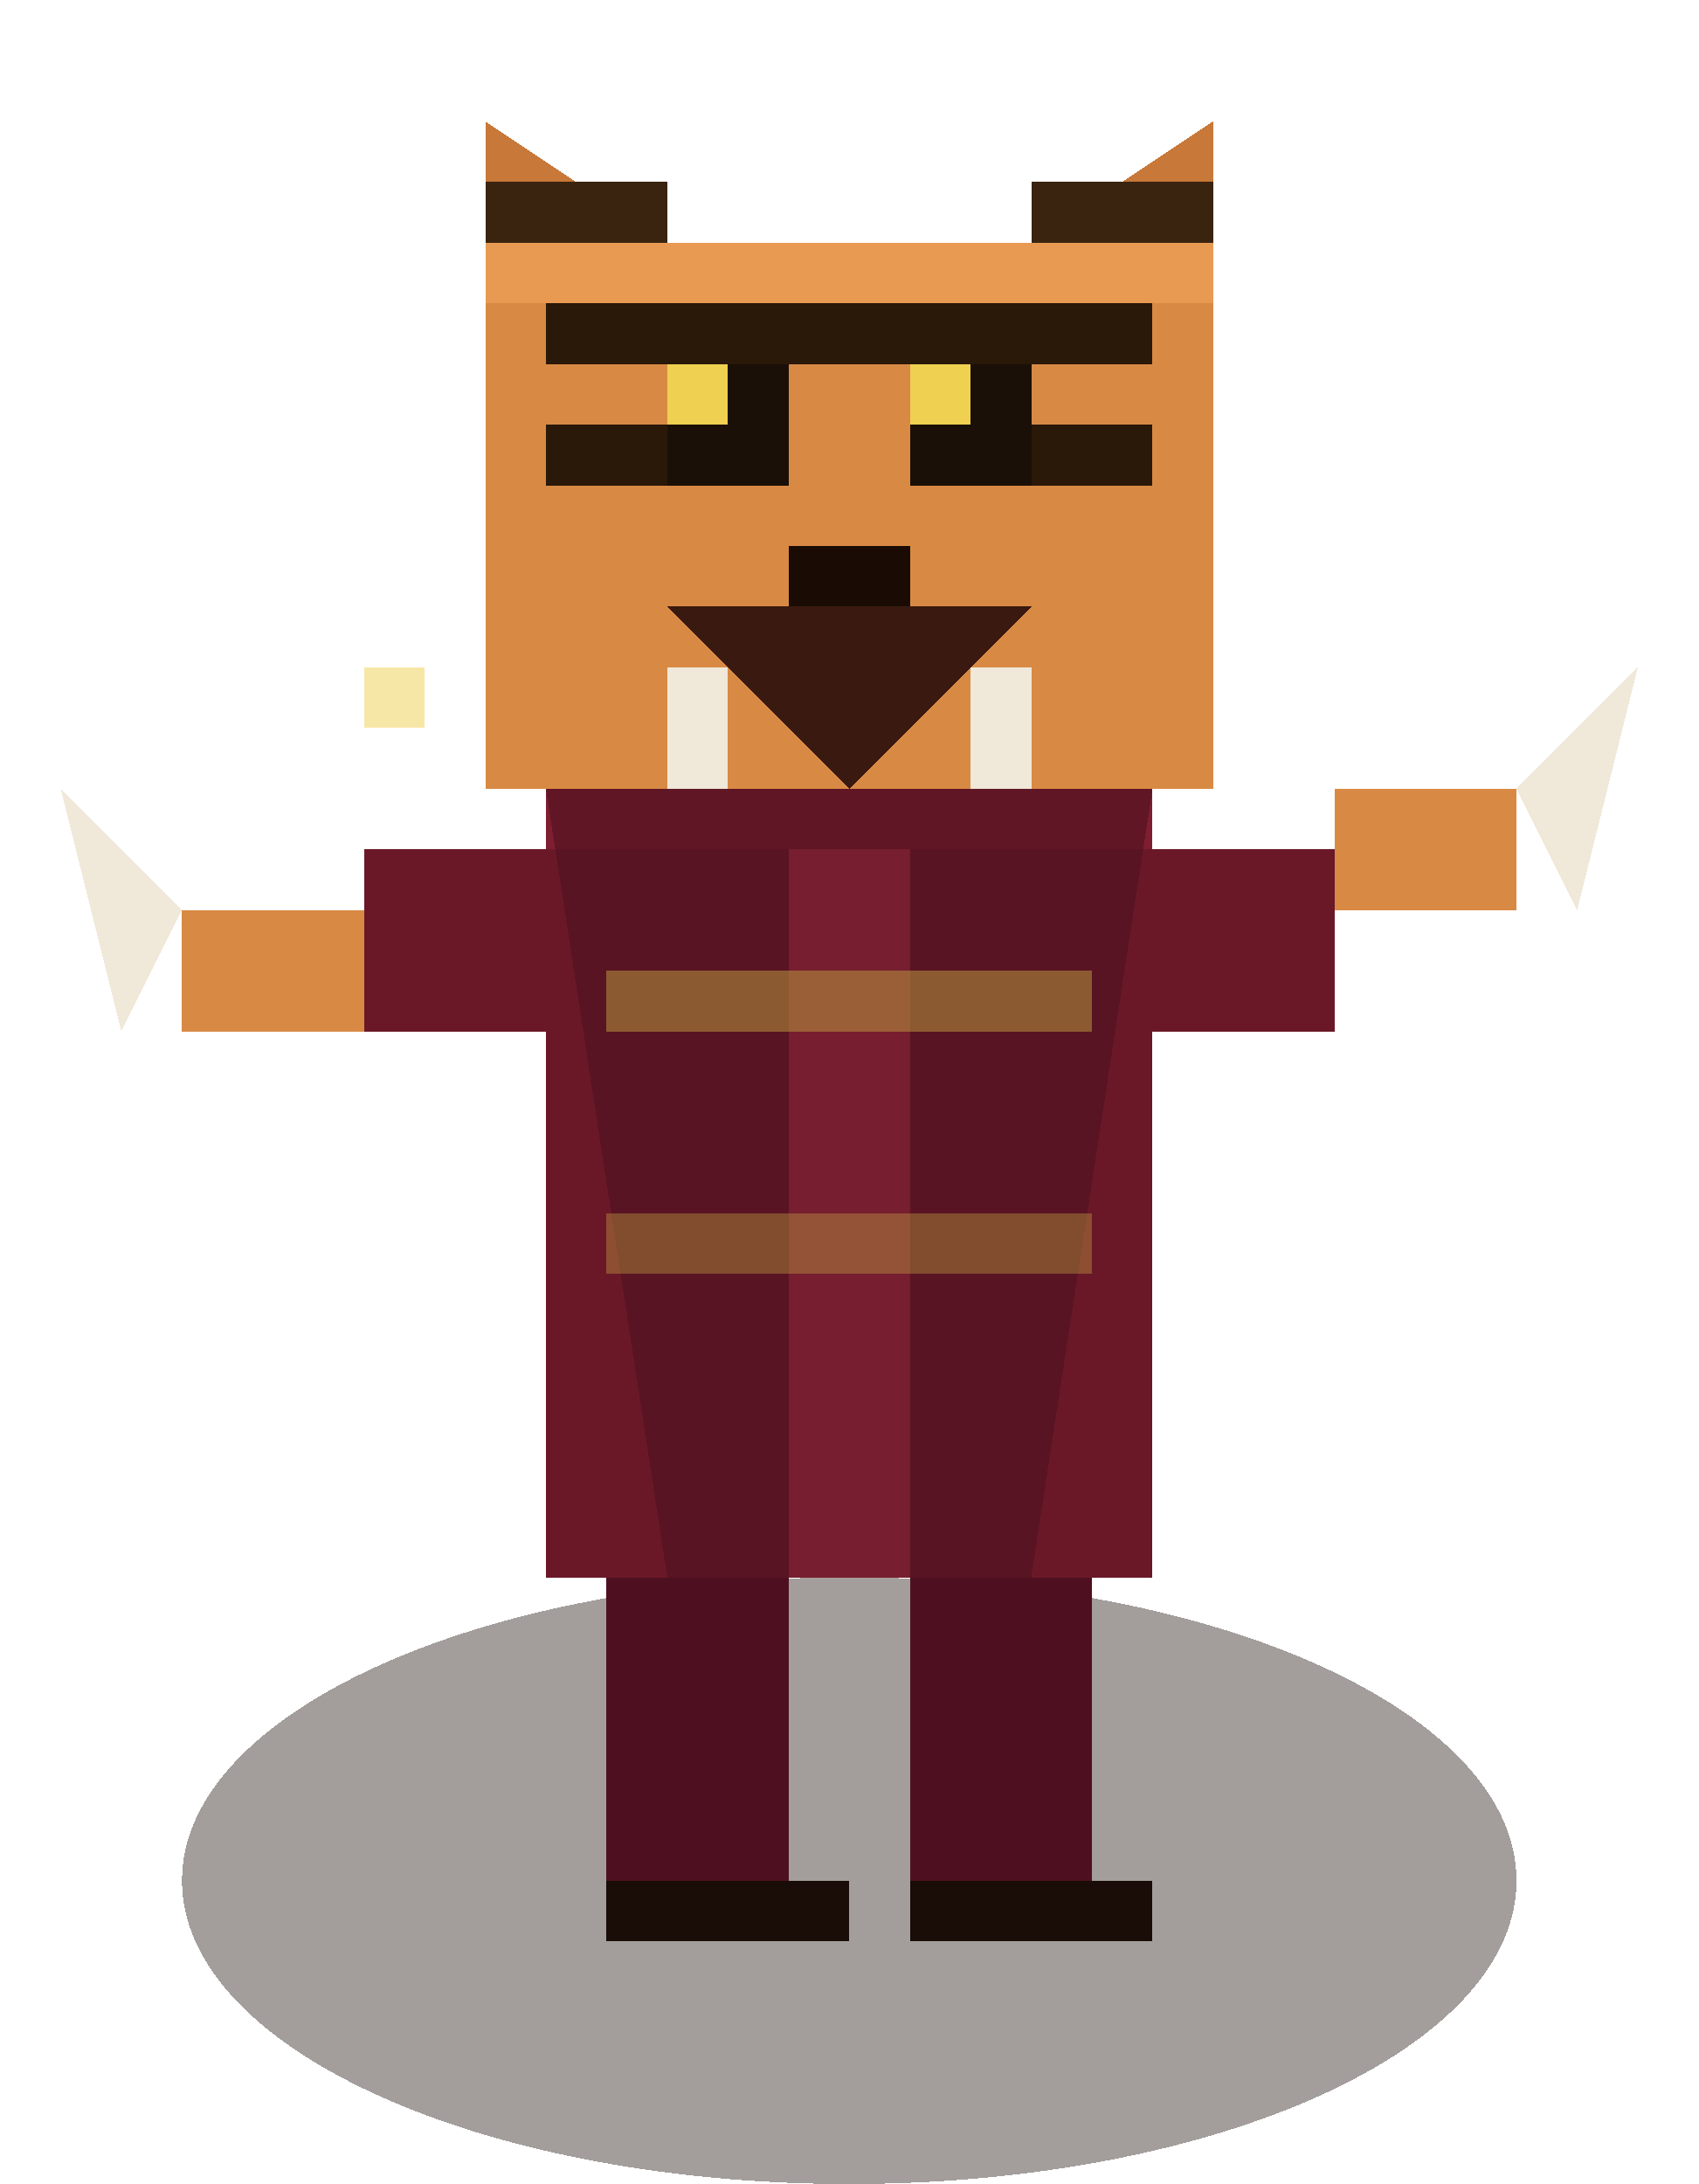
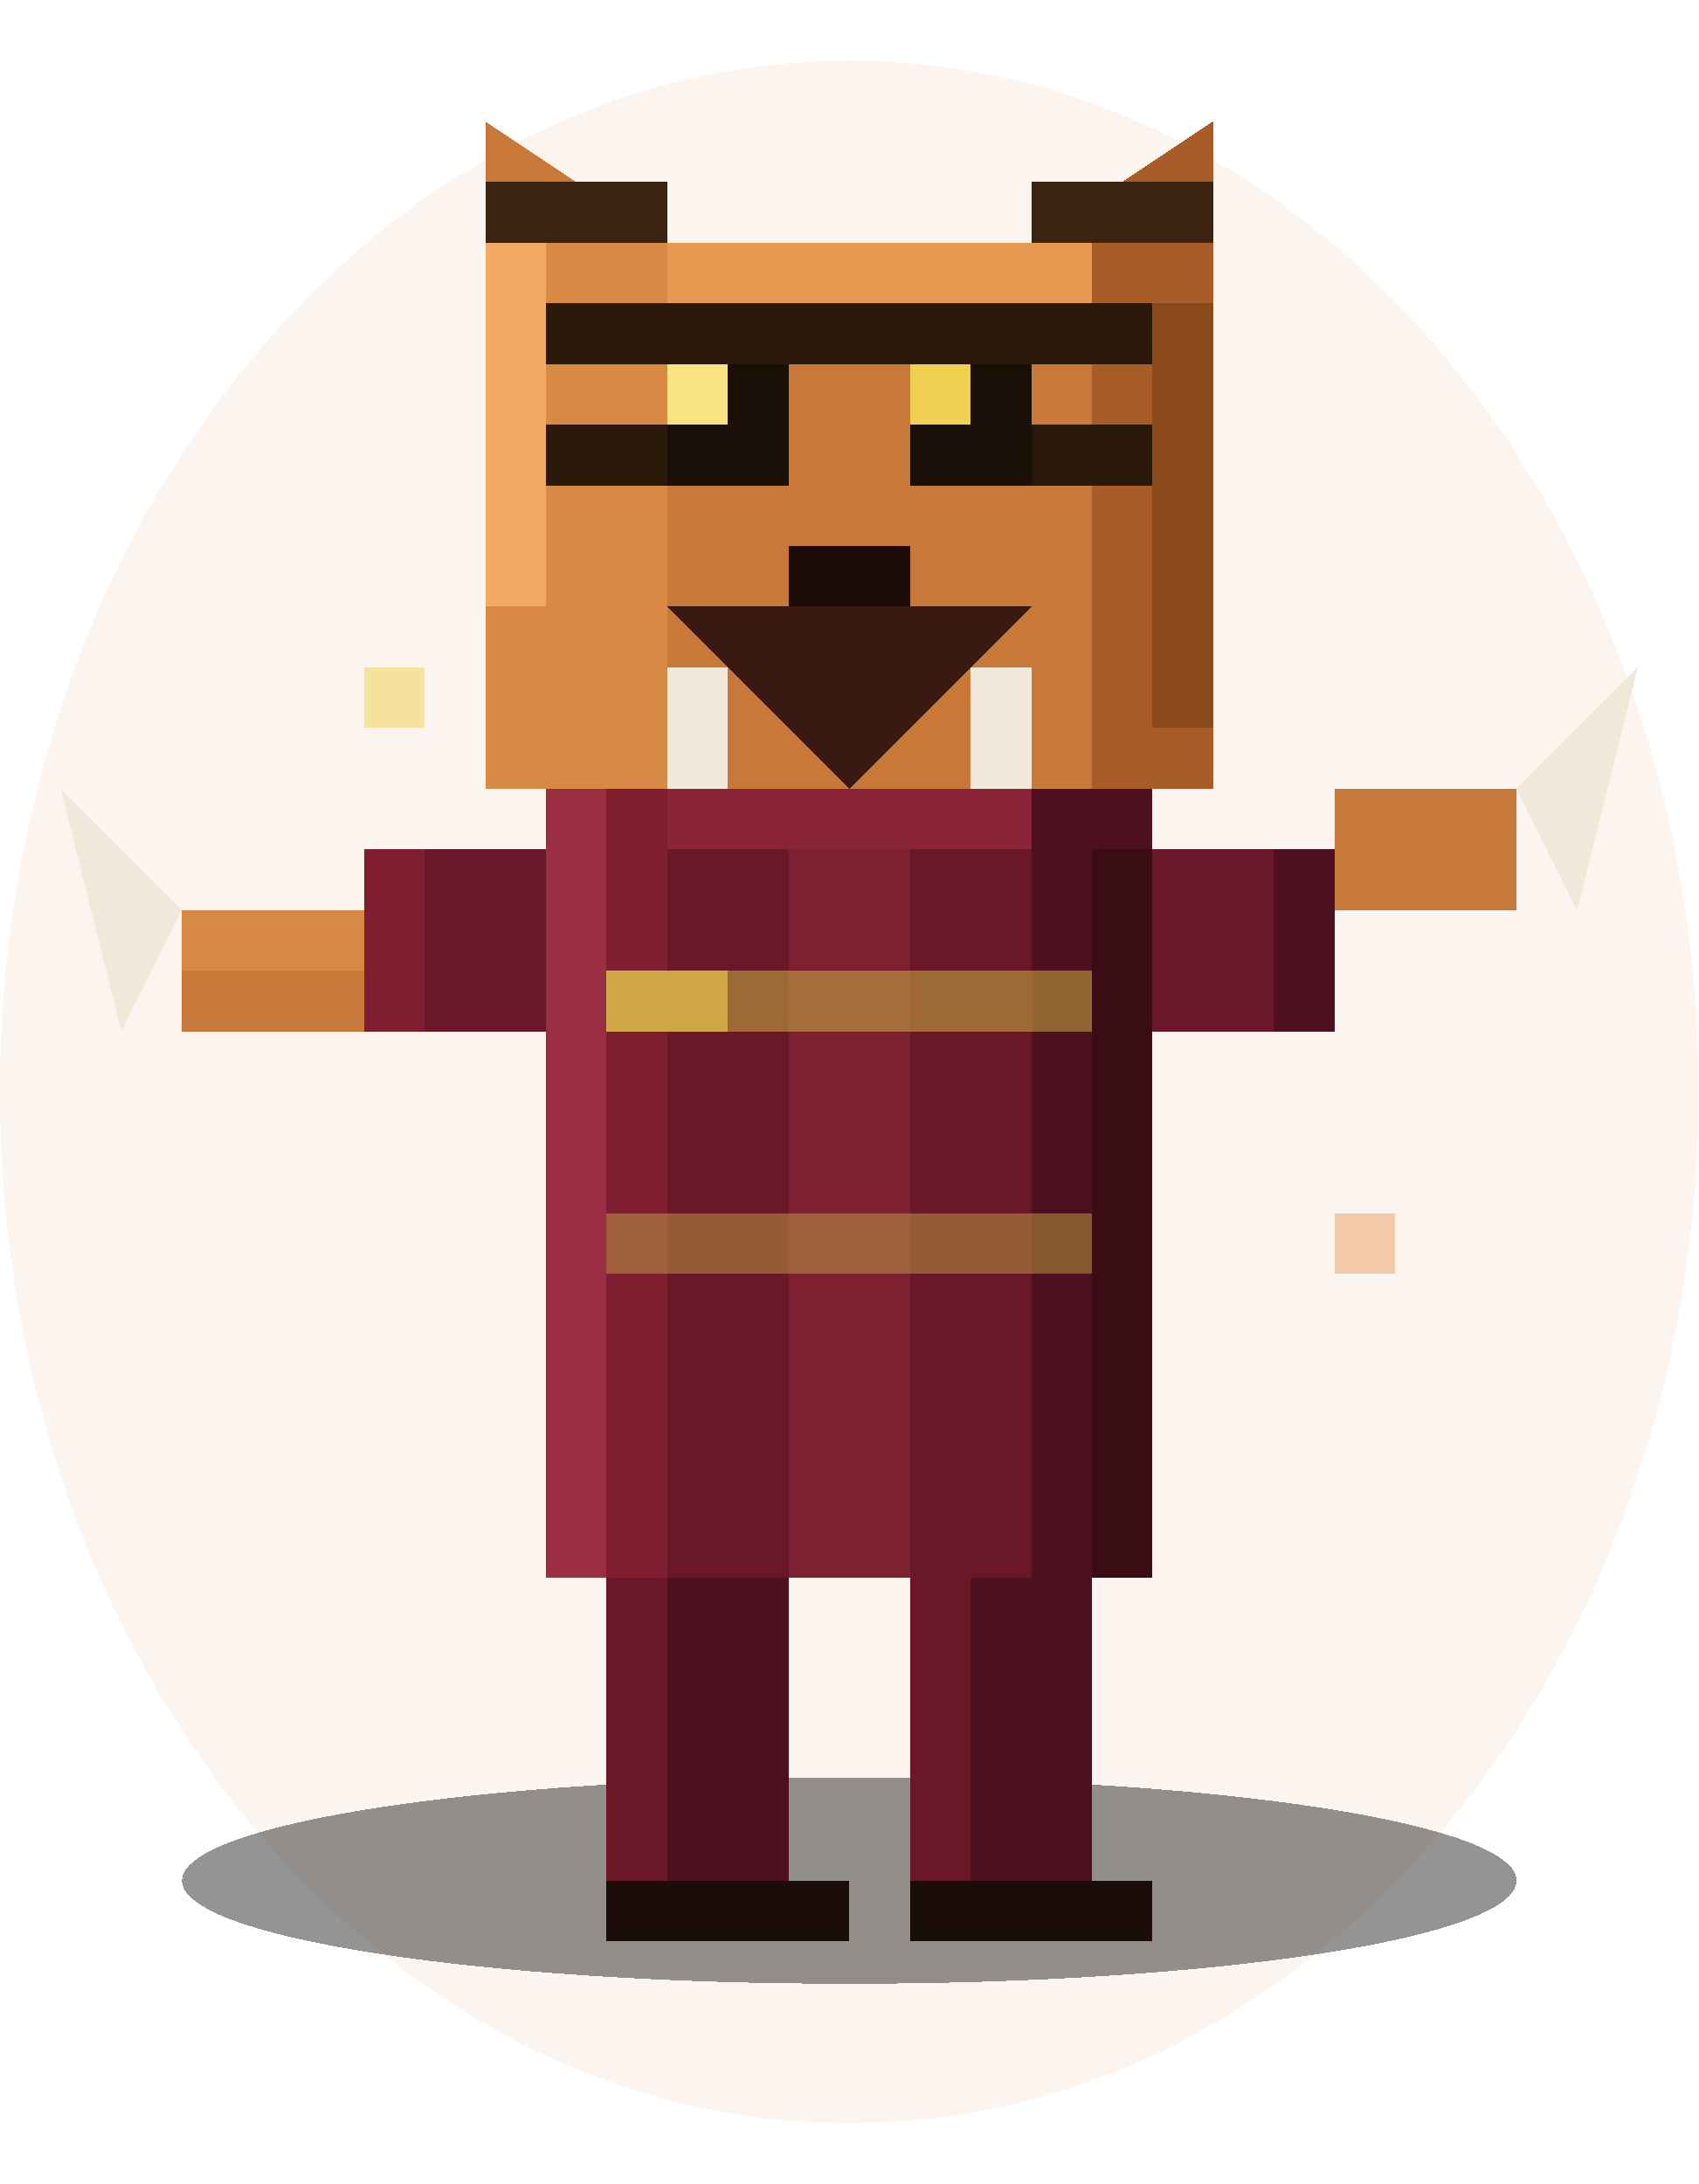
<svg xmlns="http://www.w3.org/2000/svg" viewBox="0 0 28 36" shape-rendering="crispEdges" preserveAspectRatio="xMidYMax meet" aria-label="Rakshasa">
-   <ellipse cx="14" cy="31" rx="11" ry="5" fill="#1a0c06" opacity="0.4" />
+   <ellipse cx="14" cy="18" rx="14" ry="17" fill="#c87838" opacity="0.08" />
+   <ellipse cx="14" cy="31" rx="11" ry="1.7" fill="#000" opacity="0.42" />
  <polygon points="8,8 8,2 11,4" fill="#c87838" />
-   <polygon points="20,8 20,2 17,4" fill="#c87838" />
+   <polygon points="20,8 20,2 17,4" fill="#a85c28" />
+   <polygon points="8,8 8,3 10,4" fill="#d88a44" opacity="0.7" />
  <rect x="8" y="3" width="3" height="3" fill="#3a2410" />
  <rect x="17" y="3" width="3" height="3" fill="#3a2410" />
-   <rect x="8" y="4" width="12" height="9" fill="#d88a44" />
+   <rect x="8" y="4" width="12" height="9" fill="#c87838" />
  <rect x="8" y="4" width="12" height="1" fill="#e89a52" />
+   <rect x="8" y="4" width="3" height="9" fill="#d88a44" />
+   <rect x="8" y="4" width="1" height="6" fill="#f0aa64" />
+   <rect x="18" y="4" width="2" height="9" fill="#a85c28" />
+   <rect x="19" y="5" width="1" height="7" fill="#8a4a1c" />
  <rect x="9" y="5" width="10" height="1" fill="#2a1808" />
+   <rect x="9" y="7" width="2" height="1" fill="#2a1808" />
+   <rect x="17" y="7" width="2" height="1" fill="#2a1808" />
  <rect x="11" y="6" width="2" height="2" fill="#1a1008" />
  <rect x="15" y="6" width="2" height="2" fill="#1a1008" />
  <rect x="11" y="6" width="1" height="1" fill="#f0d050" />
  <rect x="15" y="6" width="1" height="1" fill="#f0d050" />
-   <rect x="9" y="7" width="2" height="1" fill="#2a1808" />
-   <rect x="17" y="7" width="2" height="1" fill="#2a1808" />
+   <rect x="11" y="6" width="1" height="1" fill="#fff0a0" opacity="0.6" />
+   <rect x="13" y="9" width="2" height="1" fill="#1a0c04" />
  <polygon points="11,10 17,10 14,13" fill="#3a1a10" />
  <rect x="11" y="11" width="1" height="2" fill="#f0e8d8" />
  <rect x="16" y="11" width="1" height="2" fill="#f0e8d8" />
-   <rect x="13" y="9" width="2" height="1" fill="#1a0c04" />
  <rect x="9" y="13" width="10" height="13" fill="#6a1828" />
-   <rect x="9" y="13" width="10" height="1" fill="#7e1e30" />
-   <polygon points="9,13 19,13 17,26 11,26" fill="#4e1020" opacity="0.6" />
+   <rect x="9" y="13" width="10" height="1" fill="#8a2438" />
+   <rect x="9" y="13" width="2" height="13" fill="#7e1e30" />
+   <rect x="9" y="13" width="1" height="13" fill="#9a2e42" />
+   <rect x="17" y="13" width="2" height="13" fill="#4e1020" />
+   <rect x="18" y="14" width="1" height="12" fill="#3a0c14" />
  <rect x="13" y="14" width="2" height="12" fill="#8a2438" opacity="0.6" />
-   <rect x="10" y="16" width="8" height="1" fill="#c0a040" opacity="0.5" />
-   <rect x="10" y="20" width="8" height="1" fill="#c0a040" opacity="0.4" />
+   <rect x="10" y="16" width="8" height="1" fill="#c0a040" opacity="0.6" />
+   <rect x="10" y="20" width="8" height="1" fill="#c0a040" opacity="0.5" />
+   <rect x="10" y="16" width="2" height="1" fill="#f0d050" opacity="0.6" />
+   <rect x="6" y="14" width="3" height="3" fill="#6a1828" />
+   <rect x="6" y="14" width="1" height="3" fill="#7e1e30" />
+   <rect x="3" y="15" width="3" height="2" fill="#c87838" />
+   <rect x="3" y="15" width="3" height="1" fill="#d88a44" />
+   <polygon points="3,15 1,13 2,17" fill="#f0e8d8" />
  <rect x="19" y="14" width="3" height="3" fill="#6a1828" />
-   <rect x="22" y="13" width="3" height="2" fill="#d88a44" />
+   <rect x="21" y="14" width="1" height="3" fill="#4e1020" />
+   <rect x="22" y="13" width="3" height="2" fill="#c87838" />
  <polygon points="25,13 27,11 26,15" fill="#f0e8d8" />
-   <rect x="6" y="14" width="3" height="3" fill="#6a1828" />
-   <rect x="3" y="15" width="3" height="2" fill="#d88a44" />
-   <polygon points="3,15 1,13 2,17" fill="#f0e8d8" />
  <rect x="10" y="26" width="3" height="6" fill="#4e1020" />
  <rect x="15" y="26" width="3" height="6" fill="#4e1020" />
+   <rect x="10" y="26" width="1" height="6" fill="#6a1828" />
+   <rect x="15" y="26" width="1" height="6" fill="#6a1828" />
  <rect x="10" y="31" width="4" height="1" fill="#1a0c06" />
  <rect x="15" y="31" width="4" height="1" fill="#1a0c06" />
  <rect x="6" y="11" width="1" height="1" fill="#f0d050" opacity="0.5" />
+   <rect x="22" y="20" width="1" height="1" fill="#e89a52" opacity="0.45" />
</svg>
